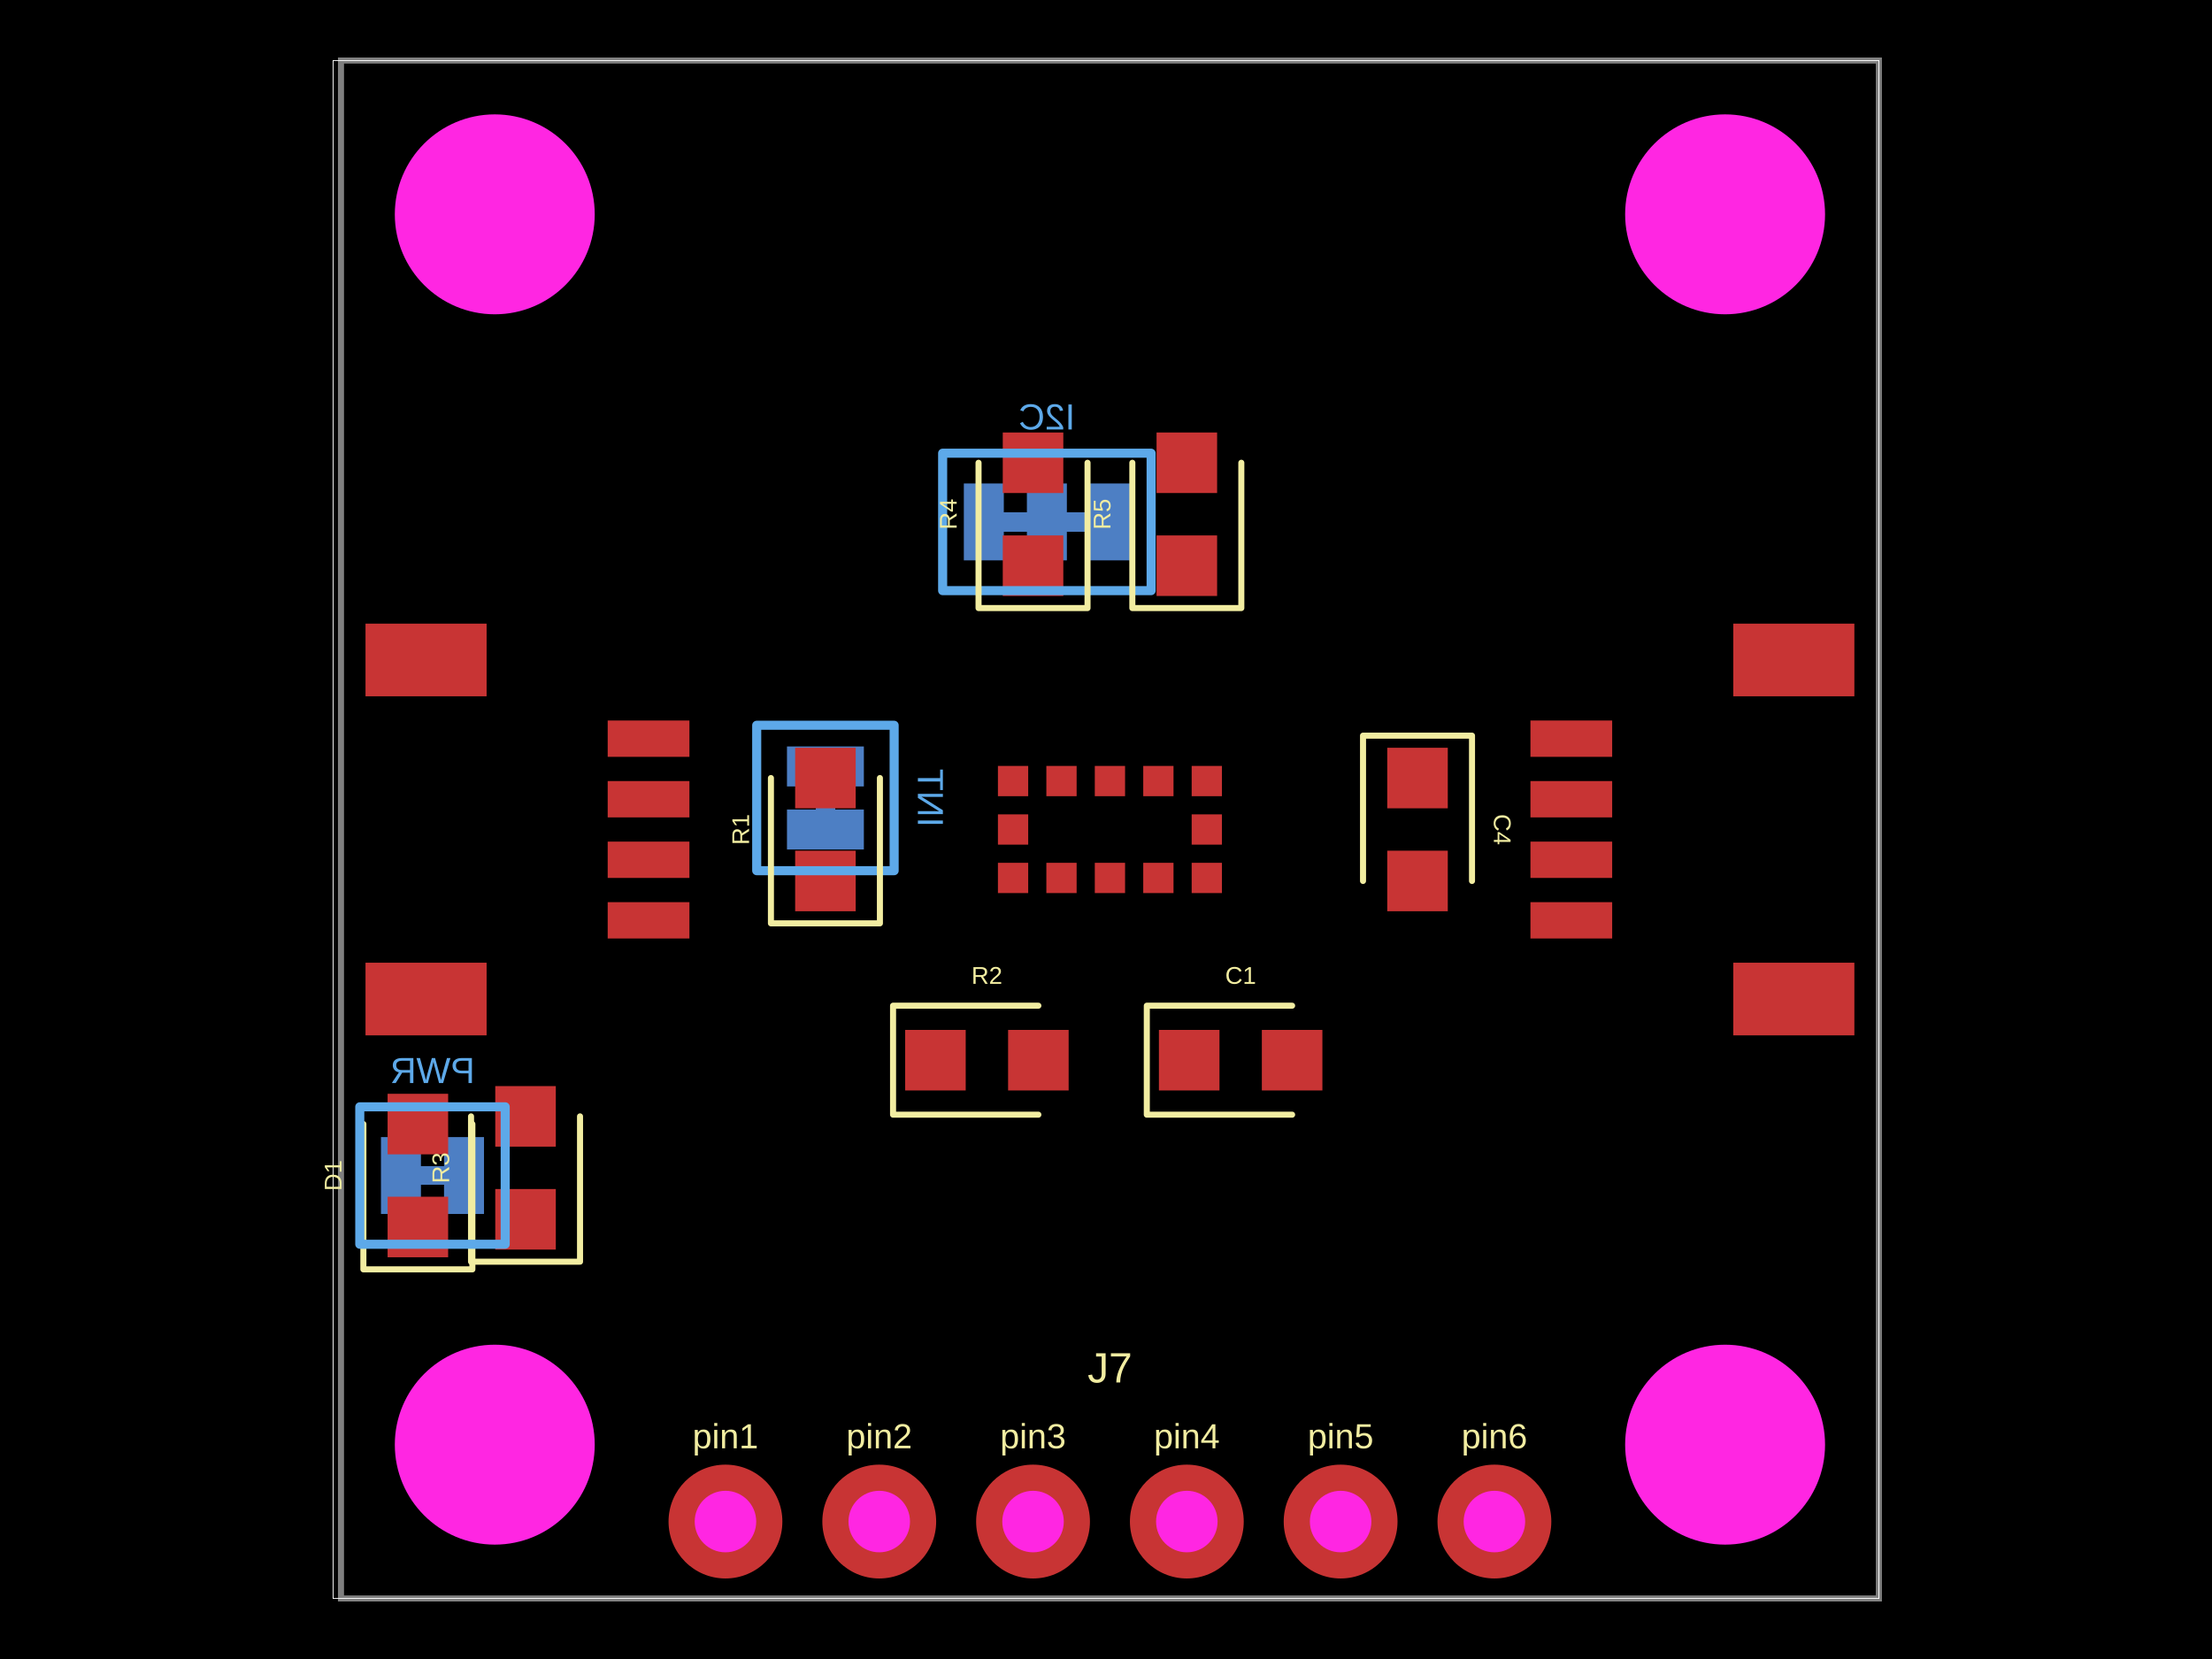
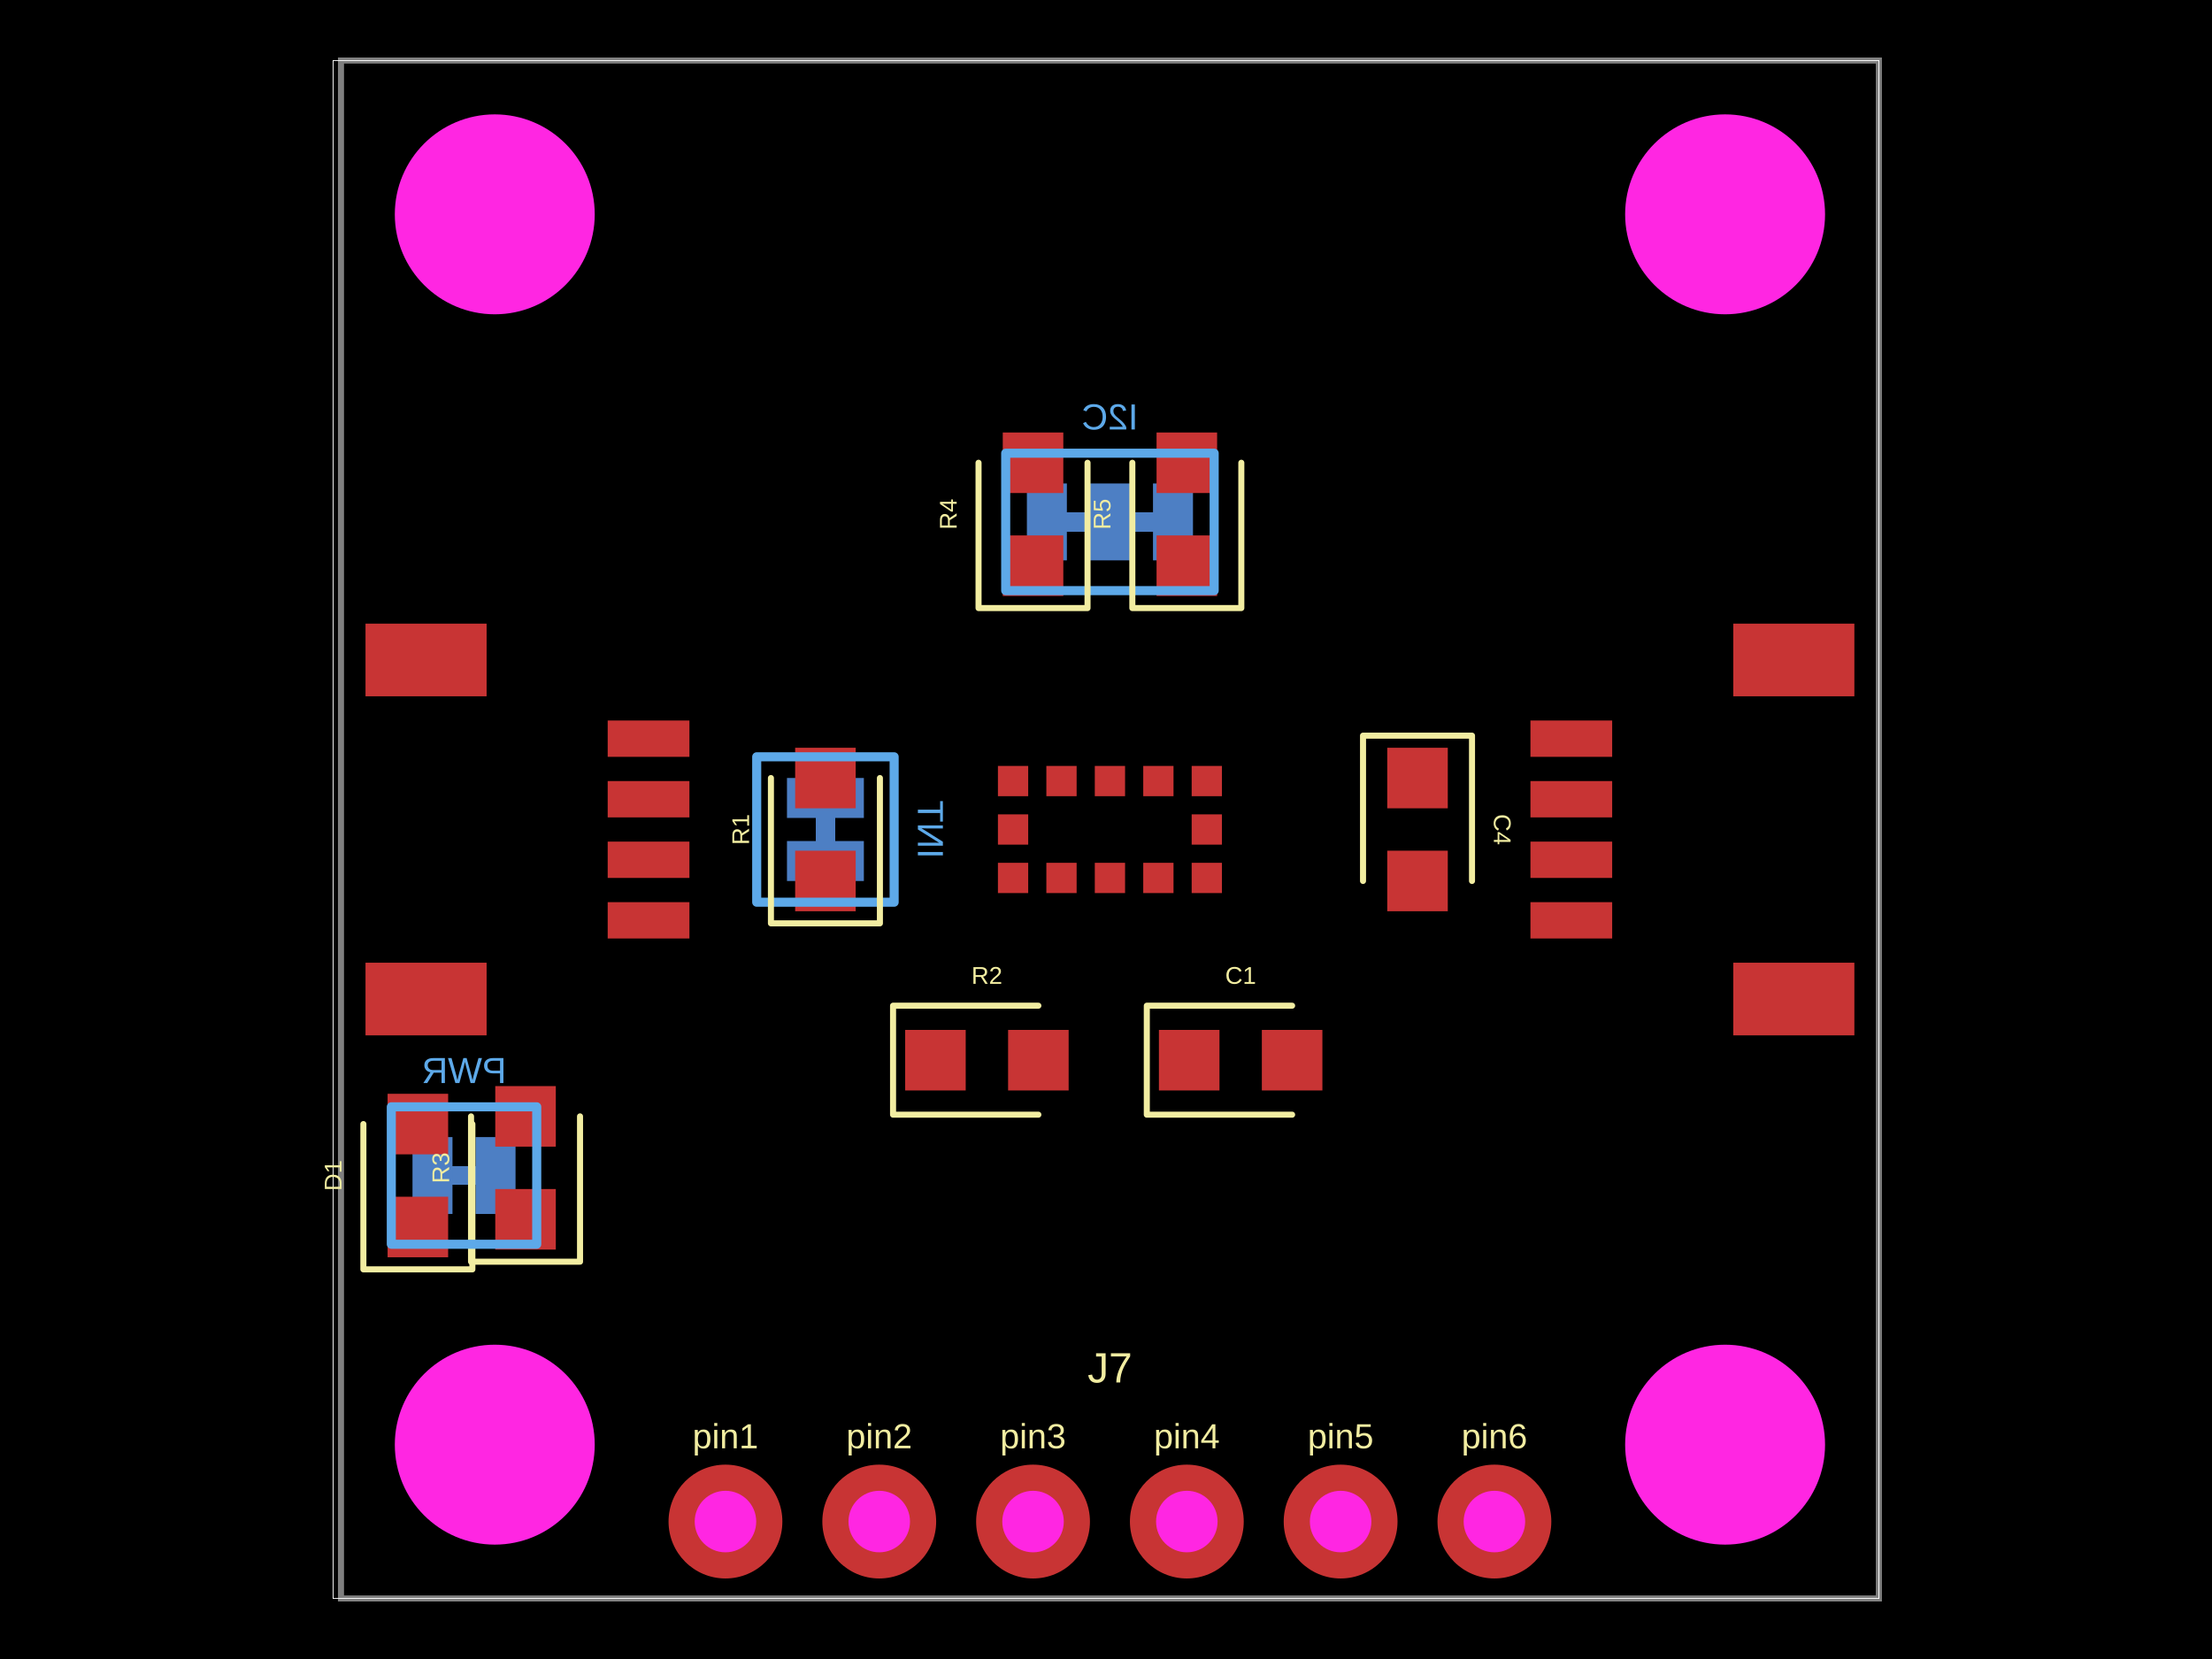
<svg xmlns="http://www.w3.org/2000/svg" width="800" height="600" data-software-used-string="@tscircuit/core@0.0.518">
  <style />
  <rect class="boundary" x="0" y="0" fill="#000" width="800" height="600" />
  <rect class="pcb-boundary" fill="none" stroke="#fff" stroke-width="0.3" x="120.474" y="21.898" width="559.051" height="556.204" />
  <path class="pcb-board" d="M 123.321 578.102 L 679.526 578.102 L 679.526 21.898 L 123.321 21.898 Z" fill="none" stroke="rgba(255, 255, 255, 0.5)" stroke-width="2.19" />
-   <path class="pcb-trace" stroke="rgb(77, 127, 196)" fill="none" d="M 298.526 292.769 L 298.526 284.426" stroke-width="6.953" stroke-linecap="round" stroke-linejoin="round" shape-rendering="crispEdges" data-layer="bottom" />
+   <path class="pcb-trace" stroke="rgb(77, 127, 196)" fill="none" d="M 298.526 304.172 L 298.526 295.828" stroke-width="6.953" stroke-linecap="round" stroke-linejoin="round" shape-rendering="crispEdges" data-layer="bottom" />
+   <path class="pcb-trace" stroke="rgb(77, 127, 196)" fill="none" d="M 416.997 188.759 L 408.654 188.759" stroke-width="6.953" stroke-linecap="round" stroke-linejoin="round" shape-rendering="crispEdges" data-layer="bottom" />
  <path class="pcb-trace" stroke="rgb(77, 127, 196)" fill="none" d="M 394.193 188.759 L 385.85 188.759" stroke-width="6.953" stroke-linecap="round" stroke-linejoin="round" shape-rendering="crispEdges" data-layer="bottom" />
-   <path class="pcb-trace" stroke="rgb(77, 127, 196)" fill="none" d="M 371.388 188.759 L 363.045 188.759" stroke-width="6.953" stroke-linecap="round" stroke-linejoin="round" shape-rendering="crispEdges" data-layer="bottom" />
-   <path class="pcb-trace" stroke="rgb(77, 127, 196)" fill="none" d="M 160.587 425.146 L 152.244 425.146" stroke-width="6.953" stroke-linecap="round" stroke-linejoin="round" shape-rendering="crispEdges" data-layer="bottom" />
-   <rect class="pcb-pad" fill="rgb(77, 127, 196)" x="284.62" y="292.769" width="27.81" height="14.461" data-layer="bottom" />
-   <rect class="pcb-pad" fill="rgb(77, 127, 196)" x="284.62" y="269.965" width="27.81" height="14.461" data-layer="bottom" />
+   <path class="pcb-trace" stroke="rgb(77, 127, 196)" fill="none" d="M 171.989 425.146 L 163.646 425.146" stroke-width="6.953" stroke-linecap="round" stroke-linejoin="round" shape-rendering="crispEdges" data-layer="bottom" />
+   <rect class="pcb-pad" fill="rgb(77, 127, 196)" x="284.62" y="304.172" width="27.81" height="14.461" data-layer="bottom" />
+   <rect class="pcb-pad" fill="rgb(77, 127, 196)" x="284.62" y="281.367" width="27.81" height="14.461" data-layer="bottom" />
+   <rect class="pcb-pad" fill="rgb(77, 127, 196)" x="416.997" y="174.854" width="14.461" height="27.81" data-layer="bottom" />
  <rect class="pcb-pad" fill="rgb(77, 127, 196)" x="394.193" y="174.854" width="14.461" height="27.81" data-layer="bottom" />
  <rect class="pcb-pad" fill="rgb(77, 127, 196)" x="371.388" y="174.854" width="14.461" height="27.81" data-layer="bottom" />
-   <rect class="pcb-pad" fill="rgb(77, 127, 196)" x="348.584" y="174.854" width="14.461" height="27.81" data-layer="bottom" />
-   <rect class="pcb-pad" fill="rgb(77, 127, 196)" x="160.587" y="411.241" width="14.461" height="27.81" data-layer="bottom" />
-   <rect class="pcb-pad" fill="rgb(77, 127, 196)" x="137.782" y="411.241" width="14.461" height="27.81" data-layer="bottom" />
+   <rect class="pcb-pad" fill="rgb(77, 127, 196)" x="171.989" y="411.241" width="14.461" height="27.81" data-layer="bottom" />
+   <rect class="pcb-pad" fill="rgb(77, 127, 196)" x="149.185" y="411.241" width="14.461" height="27.81" data-layer="bottom" />
  <rect class="pcb-pad" fill="rgb(200, 52, 52)" x="360.914" y="277.005" width="10.949" height="10.949" data-layer="top" />
  <rect class="pcb-pad" fill="rgb(200, 52, 52)" x="378.428" y="277.005" width="10.949" height="10.949" data-layer="top" />
  <rect class="pcb-pad" fill="rgb(200, 52, 52)" x="395.949" y="277.005" width="10.949" height="10.949" data-layer="top" />
  <rect class="pcb-pad" fill="rgb(200, 52, 52)" x="413.469" y="277.005" width="10.949" height="10.949" data-layer="top" />
  <rect class="pcb-pad" fill="rgb(200, 52, 52)" x="430.984" y="277.005" width="10.949" height="10.949" data-layer="top" />
  <rect class="pcb-pad" fill="rgb(200, 52, 52)" x="430.984" y="294.526" width="10.949" height="10.949" data-layer="top" />
  <rect class="pcb-pad" fill="rgb(200, 52, 52)" x="430.984" y="312.046" width="10.949" height="10.949" data-layer="top" />
  <rect class="pcb-pad" fill="rgb(200, 52, 52)" x="413.469" y="312.046" width="10.949" height="10.949" data-layer="top" />
  <rect class="pcb-pad" fill="rgb(200, 52, 52)" x="395.949" y="312.046" width="10.949" height="10.949" data-layer="top" />
  <rect class="pcb-pad" fill="rgb(200, 52, 52)" x="378.428" y="312.046" width="10.949" height="10.949" data-layer="top" />
  <rect class="pcb-pad" fill="rgb(200, 52, 52)" x="360.914" y="312.046" width="10.949" height="10.949" data-layer="top" />
  <rect class="pcb-pad" fill="rgb(200, 52, 52)" x="360.914" y="294.526" width="10.949" height="10.949" data-layer="top" />
  <rect class="pcb-pad" fill="rgb(200, 52, 52)" x="327.365" y="372.482" width="21.898" height="21.898" data-layer="top" />
  <rect class="pcb-pad" fill="rgb(200, 52, 52)" x="364.591" y="372.482" width="21.898" height="21.898" data-layer="top" />
  <rect class="pcb-pad" fill="rgb(200, 52, 52)" x="287.577" y="307.664" width="21.898" height="21.898" data-layer="top" />
  <rect class="pcb-pad" fill="rgb(200, 52, 52)" x="287.577" y="270.438" width="21.898" height="21.898" data-layer="top" />
  <rect class="pcb-pad" fill="rgb(200, 52, 52)" x="362.664" y="193.642" width="21.898" height="21.898" data-layer="top" />
  <rect class="pcb-pad" fill="rgb(200, 52, 52)" x="362.664" y="156.416" width="21.898" height="21.898" data-layer="top" />
  <rect class="pcb-pad" fill="rgb(200, 52, 52)" x="418.285" y="193.642" width="21.898" height="21.898" data-layer="top" />
  <rect class="pcb-pad" fill="rgb(200, 52, 52)" x="418.285" y="156.416" width="21.898" height="21.898" data-layer="top" />
  <rect class="pcb-pad" fill="rgb(200, 52, 52)" x="501.715" y="270.438" width="21.898" height="21.898" data-layer="top" />
  <rect class="pcb-pad" fill="rgb(200, 52, 52)" x="501.715" y="307.664" width="21.898" height="21.898" data-layer="top" />
  <rect class="pcb-pad" fill="rgb(200, 52, 52)" x="419.139" y="372.482" width="21.898" height="21.898" data-layer="top" />
  <rect class="pcb-pad" fill="rgb(200, 52, 52)" x="456.365" y="372.482" width="21.898" height="21.898" data-layer="top" />
  <rect class="pcb-pad" fill="rgb(200, 52, 52)" x="179.117" y="430.029" width="21.898" height="21.898" data-layer="top" />
  <rect class="pcb-pad" fill="rgb(200, 52, 52)" x="179.117" y="392.803" width="21.898" height="21.898" data-layer="top" />
  <rect class="pcb-pad" fill="rgb(200, 52, 52)" x="140.182" y="432.81" width="21.898" height="21.898" data-layer="top" />
  <rect class="pcb-pad" fill="rgb(200, 52, 52)" x="140.182" y="395.584" width="21.898" height="21.898" data-layer="top" />
  <rect class="pcb-pad" fill="rgb(200, 52, 52)" x="219.781" y="260.584" width="29.562" height="13.139" data-layer="top" />
  <rect class="pcb-pad" fill="rgb(200, 52, 52)" x="219.781" y="282.482" width="29.562" height="13.139" data-layer="top" />
  <rect class="pcb-pad" fill="rgb(200, 52, 52)" x="219.781" y="304.38" width="29.562" height="13.139" data-layer="top" />
  <rect class="pcb-pad" fill="rgb(200, 52, 52)" x="219.781" y="326.277" width="29.562" height="13.139" data-layer="top" />
  <rect class="pcb-pad" fill="rgb(200, 52, 52)" x="132.19" y="225.547" width="43.796" height="26.277" data-layer="top" />
  <rect class="pcb-pad" fill="rgb(200, 52, 52)" x="132.19" y="348.175" width="43.796" height="26.277" data-layer="top" />
  <rect class="pcb-pad" fill="rgb(200, 52, 52)" x="553.504" y="326.277" width="29.562" height="13.139" data-layer="top" />
  <rect class="pcb-pad" fill="rgb(200, 52, 52)" x="553.504" y="304.38" width="29.562" height="13.139" data-layer="top" />
  <rect class="pcb-pad" fill="rgb(200, 52, 52)" x="553.504" y="282.482" width="29.562" height="13.139" data-layer="top" />
  <rect class="pcb-pad" fill="rgb(200, 52, 52)" x="553.504" y="260.584" width="29.562" height="13.139" data-layer="top" />
  <rect class="pcb-pad" fill="rgb(200, 52, 52)" x="626.861" y="348.175" width="43.796" height="26.277" data-layer="top" />
  <rect class="pcb-pad" fill="rgb(200, 52, 52)" x="626.861" y="225.547" width="43.796" height="26.277" data-layer="top" />
  <path class="pcb-silkscreen pcb-silkscreen-top" d="M 375.54 363.723 L 322.985 363.723 L 322.985 403.139 L 375.54 403.139" fill="none" stroke="#f2eda1" stroke-width="2.19" stroke-linecap="round" stroke-linejoin="round" data-pcb-component-id="pcb_component_1" data-pcb-silkscreen-path-id="pcb_silkscreen_path_0" />
-   <path class="pcb-silkscreen pcb-silkscreen-bottom" d="M 273.672 314.895 L 273.672 262.301 L 323.38 262.301 L 323.38 314.895 L 273.672 314.895 Z" fill="none" stroke="#5da9e9" stroke-width="3.285" stroke-linecap="round" stroke-linejoin="round" data-pcb-component-id="pcb_component_2" data-pcb-silkscreen-path-id="pcb_silkscreen_path_1" />
+   <path class="pcb-silkscreen pcb-silkscreen-bottom" d="M 273.672 326.297 L 273.672 273.703 L 323.38 273.703 L 323.38 326.297 L 273.672 326.297 Z" fill="none" stroke="#5da9e9" stroke-width="3.285" stroke-linecap="round" stroke-linejoin="round" data-pcb-component-id="pcb_component_2" data-pcb-silkscreen-path-id="pcb_silkscreen_path_1" />
  <path class="pcb-silkscreen pcb-silkscreen-top" d="M 278.818 281.387 L 278.818 333.942 L 318.234 333.942 L 318.234 281.387" fill="none" stroke="#f2eda1" stroke-width="2.19" stroke-linecap="round" stroke-linejoin="round" data-pcb-component-id="pcb_component_3" data-pcb-silkscreen-path-id="pcb_silkscreen_path_2" />
-   <path class="pcb-silkscreen pcb-silkscreen-bottom" d="M 416.318 213.613 L 340.92 213.613 L 340.92 163.905 L 416.318 163.905 L 416.318 213.613 Z" fill="none" stroke="#5da9e9" stroke-width="3.285" stroke-linecap="round" stroke-linejoin="round" data-pcb-component-id="pcb_component_4" data-pcb-silkscreen-path-id="pcb_silkscreen_path_3" />
+   <path class="pcb-silkscreen pcb-silkscreen-bottom" d="M 439.123 213.613 L 363.724 213.613 L 363.724 163.905 L 439.123 163.905 L 439.123 213.613 Z" fill="none" stroke="#5da9e9" stroke-width="3.285" stroke-linecap="round" stroke-linejoin="round" data-pcb-component-id="pcb_component_4" data-pcb-silkscreen-path-id="pcb_silkscreen_path_3" />
  <path class="pcb-silkscreen pcb-silkscreen-top" d="M 353.905 167.365 L 353.905 219.92 L 393.321 219.92 L 393.321 167.365" fill="none" stroke="#f2eda1" stroke-width="2.19" stroke-linecap="round" stroke-linejoin="round" data-pcb-component-id="pcb_component_5" data-pcb-silkscreen-path-id="pcb_silkscreen_path_4" />
  <path class="pcb-silkscreen pcb-silkscreen-top" d="M 409.526 167.365 L 409.526 219.92 L 448.942 219.92 L 448.942 167.365" fill="none" stroke="#f2eda1" stroke-width="2.19" stroke-linecap="round" stroke-linejoin="round" data-pcb-component-id="pcb_component_6" data-pcb-silkscreen-path-id="pcb_silkscreen_path_5" />
  <path class="pcb-silkscreen pcb-silkscreen-top" d="M 532.372 318.613 L 532.372 266.058 L 492.956 266.058 L 492.956 318.613" fill="none" stroke="#f2eda1" stroke-width="2.19" stroke-linecap="round" stroke-linejoin="round" data-pcb-component-id="pcb_component_7" data-pcb-silkscreen-path-id="pcb_silkscreen_path_6" />
  <path class="pcb-silkscreen pcb-silkscreen-top" d="M 467.314 363.723 L 414.759 363.723 L 414.759 403.139 L 467.314 403.139" fill="none" stroke="#f2eda1" stroke-width="2.19" stroke-linecap="round" stroke-linejoin="round" data-pcb-component-id="pcb_component_8" data-pcb-silkscreen-path-id="pcb_silkscreen_path_7" />
  <path class="pcb-silkscreen pcb-silkscreen-top" d="M 170.358 403.752 L 170.358 456.307 L 209.774 456.307 L 209.774 403.752" fill="none" stroke="#f2eda1" stroke-width="2.19" stroke-linecap="round" stroke-linejoin="round" data-pcb-component-id="pcb_component_9" data-pcb-silkscreen-path-id="pcb_silkscreen_path_8" />
  <path class="pcb-silkscreen pcb-silkscreen-top" d="M 131.423 406.533 L 131.423 459.088 L 170.839 459.088 L 170.839 406.533" fill="none" stroke="#f2eda1" stroke-width="2.19" stroke-linecap="round" stroke-linejoin="round" data-pcb-component-id="pcb_component_10" data-pcb-silkscreen-path-id="pcb_silkscreen_path_9" />
-   <path class="pcb-silkscreen pcb-silkscreen-bottom" d="M 182.712 450 L 130.118 450 L 130.118 400.292 L 182.712 400.292 L 182.712 450 Z" fill="none" stroke="#5da9e9" stroke-width="3.285" stroke-linecap="round" stroke-linejoin="round" data-pcb-component-id="pcb_component_11" data-pcb-silkscreen-path-id="pcb_silkscreen_path_10" />
+   <path class="pcb-silkscreen pcb-silkscreen-bottom" d="M 194.115 450 L 141.52 450 L 141.52 400.292 L 194.115 400.292 L 194.115 450 Z" fill="none" stroke="#5da9e9" stroke-width="3.285" stroke-linecap="round" stroke-linejoin="round" data-pcb-component-id="pcb_component_11" data-pcb-silkscreen-path-id="pcb_silkscreen_path_10" />
  <text x="0" y="0" dx="0" dy="0" fill="#f2eda1" font-family="Arial, sans-serif" font-size="8.759" text-anchor="middle" dominant-baseline="central" transform="matrix(1,0,0,1,356.927,352.7737)" class="pcb-silkscreen-text pcb-silkscreen-top" data-pcb-silkscreen-text-id="pcb_component_1" stroke="none">R2</text>
-   <text x="0" y="0" dx="0" dy="0" fill="#5da9e9" font-family="Arial, sans-serif" font-size="13.139" text-anchor="middle" dominant-baseline="central" transform="matrix(-6.123233995736766e-17,-1,-1,6.123233995736766e-17,336.5182,288.5978)" class="pcb-silkscreen-text pcb-silkscreen-bottom" data-pcb-silkscreen-text-id="pcb_component_2" stroke="none">INT</text>
+   <text x="0" y="0" dx="0" dy="0" fill="#5da9e9" font-family="Arial, sans-serif" font-size="13.139" text-anchor="middle" dominant-baseline="central" transform="matrix(-6.123233995736766e-17,-1,-1,6.123233995736766e-17,336.5182,300)" class="pcb-silkscreen-text pcb-silkscreen-bottom" data-pcb-silkscreen-text-id="pcb_component_2" stroke="none">INT</text>
  <text x="0" y="0" dx="0" dy="0" fill="#f2eda1" font-family="Arial, sans-serif" font-size="8.759" text-anchor="middle" dominant-baseline="central" transform="matrix(-1.8369701987210297e-16,-1,1,-1.8369701987210297e-16,267.8686,300)" class="pcb-silkscreen-text pcb-silkscreen-top" data-pcb-silkscreen-text-id="pcb_component_3" stroke="none">R1</text>
-   <text x="0" y="0" dx="0" dy="0" fill="#5da9e9" font-family="Arial, sans-serif" font-size="13.139" text-anchor="middle" dominant-baseline="central" transform="matrix(-1,0,0,1,378.619,150.7664)" class="pcb-silkscreen-text pcb-silkscreen-bottom" data-pcb-silkscreen-text-id="pcb_component_4" stroke="none">I2C</text>
+   <text x="0" y="0" dx="0" dy="0" fill="#5da9e9" font-family="Arial, sans-serif" font-size="13.139" text-anchor="middle" dominant-baseline="central" transform="matrix(-1,0,0,1,401.4234,150.7664)" class="pcb-silkscreen-text pcb-silkscreen-bottom" data-pcb-silkscreen-text-id="pcb_component_4" stroke="none">I2C</text>
  <text x="0" y="0" dx="0" dy="0" fill="#f2eda1" font-family="Arial, sans-serif" font-size="8.759" text-anchor="middle" dominant-baseline="central" transform="matrix(-1.8369701987210297e-16,-1,1,-1.8369701987210297e-16,342.9562,185.9781)" class="pcb-silkscreen-text pcb-silkscreen-top" data-pcb-silkscreen-text-id="pcb_component_5" stroke="none">R4</text>
  <text x="0" y="0" dx="0" dy="0" fill="#f2eda1" font-family="Arial, sans-serif" font-size="8.759" text-anchor="middle" dominant-baseline="central" transform="matrix(-1.8369701987210297e-16,-1,1,-1.8369701987210297e-16,398.5766,185.9781)" class="pcb-silkscreen-text pcb-silkscreen-top" data-pcb-silkscreen-text-id="pcb_component_6" stroke="none">R5</text>
  <text x="0" y="0" dx="0" dy="0" fill="#f2eda1" font-family="Arial, sans-serif" font-size="8.759" text-anchor="middle" dominant-baseline="central" transform="matrix(6.123233995736766e-17,1,-1,6.123233995736766e-17,543.3212,300)" class="pcb-silkscreen-text pcb-silkscreen-top" data-pcb-silkscreen-text-id="pcb_component_7" stroke="none">C4</text>
  <text x="0" y="0" dx="0" dy="0" fill="#f2eda1" font-family="Arial, sans-serif" font-size="8.759" text-anchor="middle" dominant-baseline="central" transform="matrix(1,0,0,1,448.7007,352.7737)" class="pcb-silkscreen-text pcb-silkscreen-top" data-pcb-silkscreen-text-id="pcb_component_8" stroke="none">C1</text>
  <text x="0" y="0" dx="0" dy="0" fill="#f2eda1" font-family="Arial, sans-serif" font-size="8.759" text-anchor="middle" dominant-baseline="central" transform="matrix(-1.8369701987210297e-16,-1,1,-1.8369701987210297e-16,159.4088,422.365)" class="pcb-silkscreen-text pcb-silkscreen-top" data-pcb-silkscreen-text-id="pcb_component_9" stroke="none">R3</text>
  <text x="0" y="0" dx="0" dy="0" fill="#f2eda1" font-family="Arial, sans-serif" font-size="8.759" text-anchor="middle" dominant-baseline="central" transform="matrix(-1.8369701987210297e-16,-1,1,-1.8369701987210297e-16,120.4745,425.146)" class="pcb-silkscreen-text pcb-silkscreen-top" data-pcb-silkscreen-text-id="pcb_component_10" stroke="none">D1</text>
-   <text x="0" y="0" dx="0" dy="0" fill="#5da9e9" font-family="Arial, sans-serif" font-size="13.139" text-anchor="middle" dominant-baseline="central" transform="matrix(-1,0,0,1,156.4153,387.1533)" class="pcb-silkscreen-text pcb-silkscreen-bottom" data-pcb-silkscreen-text-id="pcb_component_11" stroke="none">PWR</text>
+   <text x="0" y="0" dx="0" dy="0" fill="#5da9e9" font-family="Arial, sans-serif" font-size="13.139" text-anchor="middle" dominant-baseline="central" transform="matrix(-1,0,0,1,167.8175,387.1533)" class="pcb-silkscreen-text pcb-silkscreen-bottom" data-pcb-silkscreen-text-id="pcb_component_11" stroke="none">PWR</text>
  <text x="0" y="0" dx="0" dy="0" fill="#f2eda1" font-family="Arial, sans-serif" font-size="12.613" text-anchor="middle" dominant-baseline="central" transform="matrix(1,0,0,1,262.3723,519.4161)" class="pcb-silkscreen-text pcb-silkscreen-top" data-pcb-silkscreen-text-id="pcb_component_12" stroke="none">pin1</text>
  <text x="0" y="0" dx="0" dy="0" fill="#f2eda1" font-family="Arial, sans-serif" font-size="12.613" text-anchor="middle" dominant-baseline="central" transform="matrix(1,0,0,1,317.9927,519.4161)" class="pcb-silkscreen-text pcb-silkscreen-top" data-pcb-silkscreen-text-id="pcb_component_12" stroke="none">pin2</text>
  <text x="0" y="0" dx="0" dy="0" fill="#f2eda1" font-family="Arial, sans-serif" font-size="12.613" text-anchor="middle" dominant-baseline="central" transform="matrix(1,0,0,1,373.6131,519.4161)" class="pcb-silkscreen-text pcb-silkscreen-top" data-pcb-silkscreen-text-id="pcb_component_12" stroke="none">pin3</text>
  <text x="0" y="0" dx="0" dy="0" fill="#f2eda1" font-family="Arial, sans-serif" font-size="12.613" text-anchor="middle" dominant-baseline="central" transform="matrix(1,0,0,1,429.2336,519.4161)" class="pcb-silkscreen-text pcb-silkscreen-top" data-pcb-silkscreen-text-id="pcb_component_12" stroke="none">pin4</text>
  <text x="0" y="0" dx="0" dy="0" fill="#f2eda1" font-family="Arial, sans-serif" font-size="12.613" text-anchor="middle" dominant-baseline="central" transform="matrix(1,0,0,1,484.854,519.4161)" class="pcb-silkscreen-text pcb-silkscreen-top" data-pcb-silkscreen-text-id="pcb_component_12" stroke="none">pin5</text>
  <text x="0" y="0" dx="0" dy="0" fill="#f2eda1" font-family="Arial, sans-serif" font-size="12.613" text-anchor="middle" dominant-baseline="central" transform="matrix(1,0,0,1,540.4745,519.4161)" class="pcb-silkscreen-text pcb-silkscreen-top" data-pcb-silkscreen-text-id="pcb_component_12" stroke="none">pin6</text>
  <text x="0" y="0" dx="0" dy="0" fill="#f2eda1" font-family="Arial, sans-serif" font-size="15.328" text-anchor="middle" dominant-baseline="central" transform="matrix(1,0,0,1,401.4234,494.6715)" class="pcb-silkscreen-text pcb-silkscreen-top" data-pcb-silkscreen-text-id="pcb_component_12" stroke="none">J7</text>
  <g>
    <circle class="pcb-hole-outer" fill="rgb(200, 52, 52)" cx="262.372" cy="550.292" r="20.584" />
    <circle class="pcb-hole-inner" fill="#FF26E2" cx="262.372" cy="550.292" r="11.124" />
  </g>
  <g>
    <circle class="pcb-hole-outer" fill="rgb(200, 52, 52)" cx="317.993" cy="550.292" r="20.584" />
    <circle class="pcb-hole-inner" fill="#FF26E2" cx="317.993" cy="550.292" r="11.124" />
  </g>
  <g>
    <circle class="pcb-hole-outer" fill="rgb(200, 52, 52)" cx="373.613" cy="550.292" r="20.584" />
    <circle class="pcb-hole-inner" fill="#FF26E2" cx="373.613" cy="550.292" r="11.124" />
  </g>
  <g>
    <circle class="pcb-hole-outer" fill="rgb(200, 52, 52)" cx="429.234" cy="550.292" r="20.584" />
    <circle class="pcb-hole-inner" fill="#FF26E2" cx="429.234" cy="550.292" r="11.124" />
  </g>
  <g>
    <circle class="pcb-hole-outer" fill="rgb(200, 52, 52)" cx="484.854" cy="550.292" r="20.584" />
    <circle class="pcb-hole-inner" fill="#FF26E2" cx="484.854" cy="550.292" r="11.124" />
  </g>
  <g>
    <circle class="pcb-hole-outer" fill="rgb(200, 52, 52)" cx="540.474" cy="550.292" r="20.584" />
    <circle class="pcb-hole-inner" fill="#FF26E2" cx="540.474" cy="550.292" r="11.124" />
  </g>
  <circle class="pcb-hole" cx="178.942" cy="77.518" r="36.153" fill="#FF26E2" />
  <circle class="pcb-hole" cx="623.905" cy="77.518" r="36.153" fill="#FF26E2" />
  <circle class="pcb-hole" cx="178.942" cy="522.482" r="36.153" fill="#FF26E2" />
  <circle class="pcb-hole" cx="623.905" cy="522.482" r="36.153" fill="#FF26E2" />
</svg>
